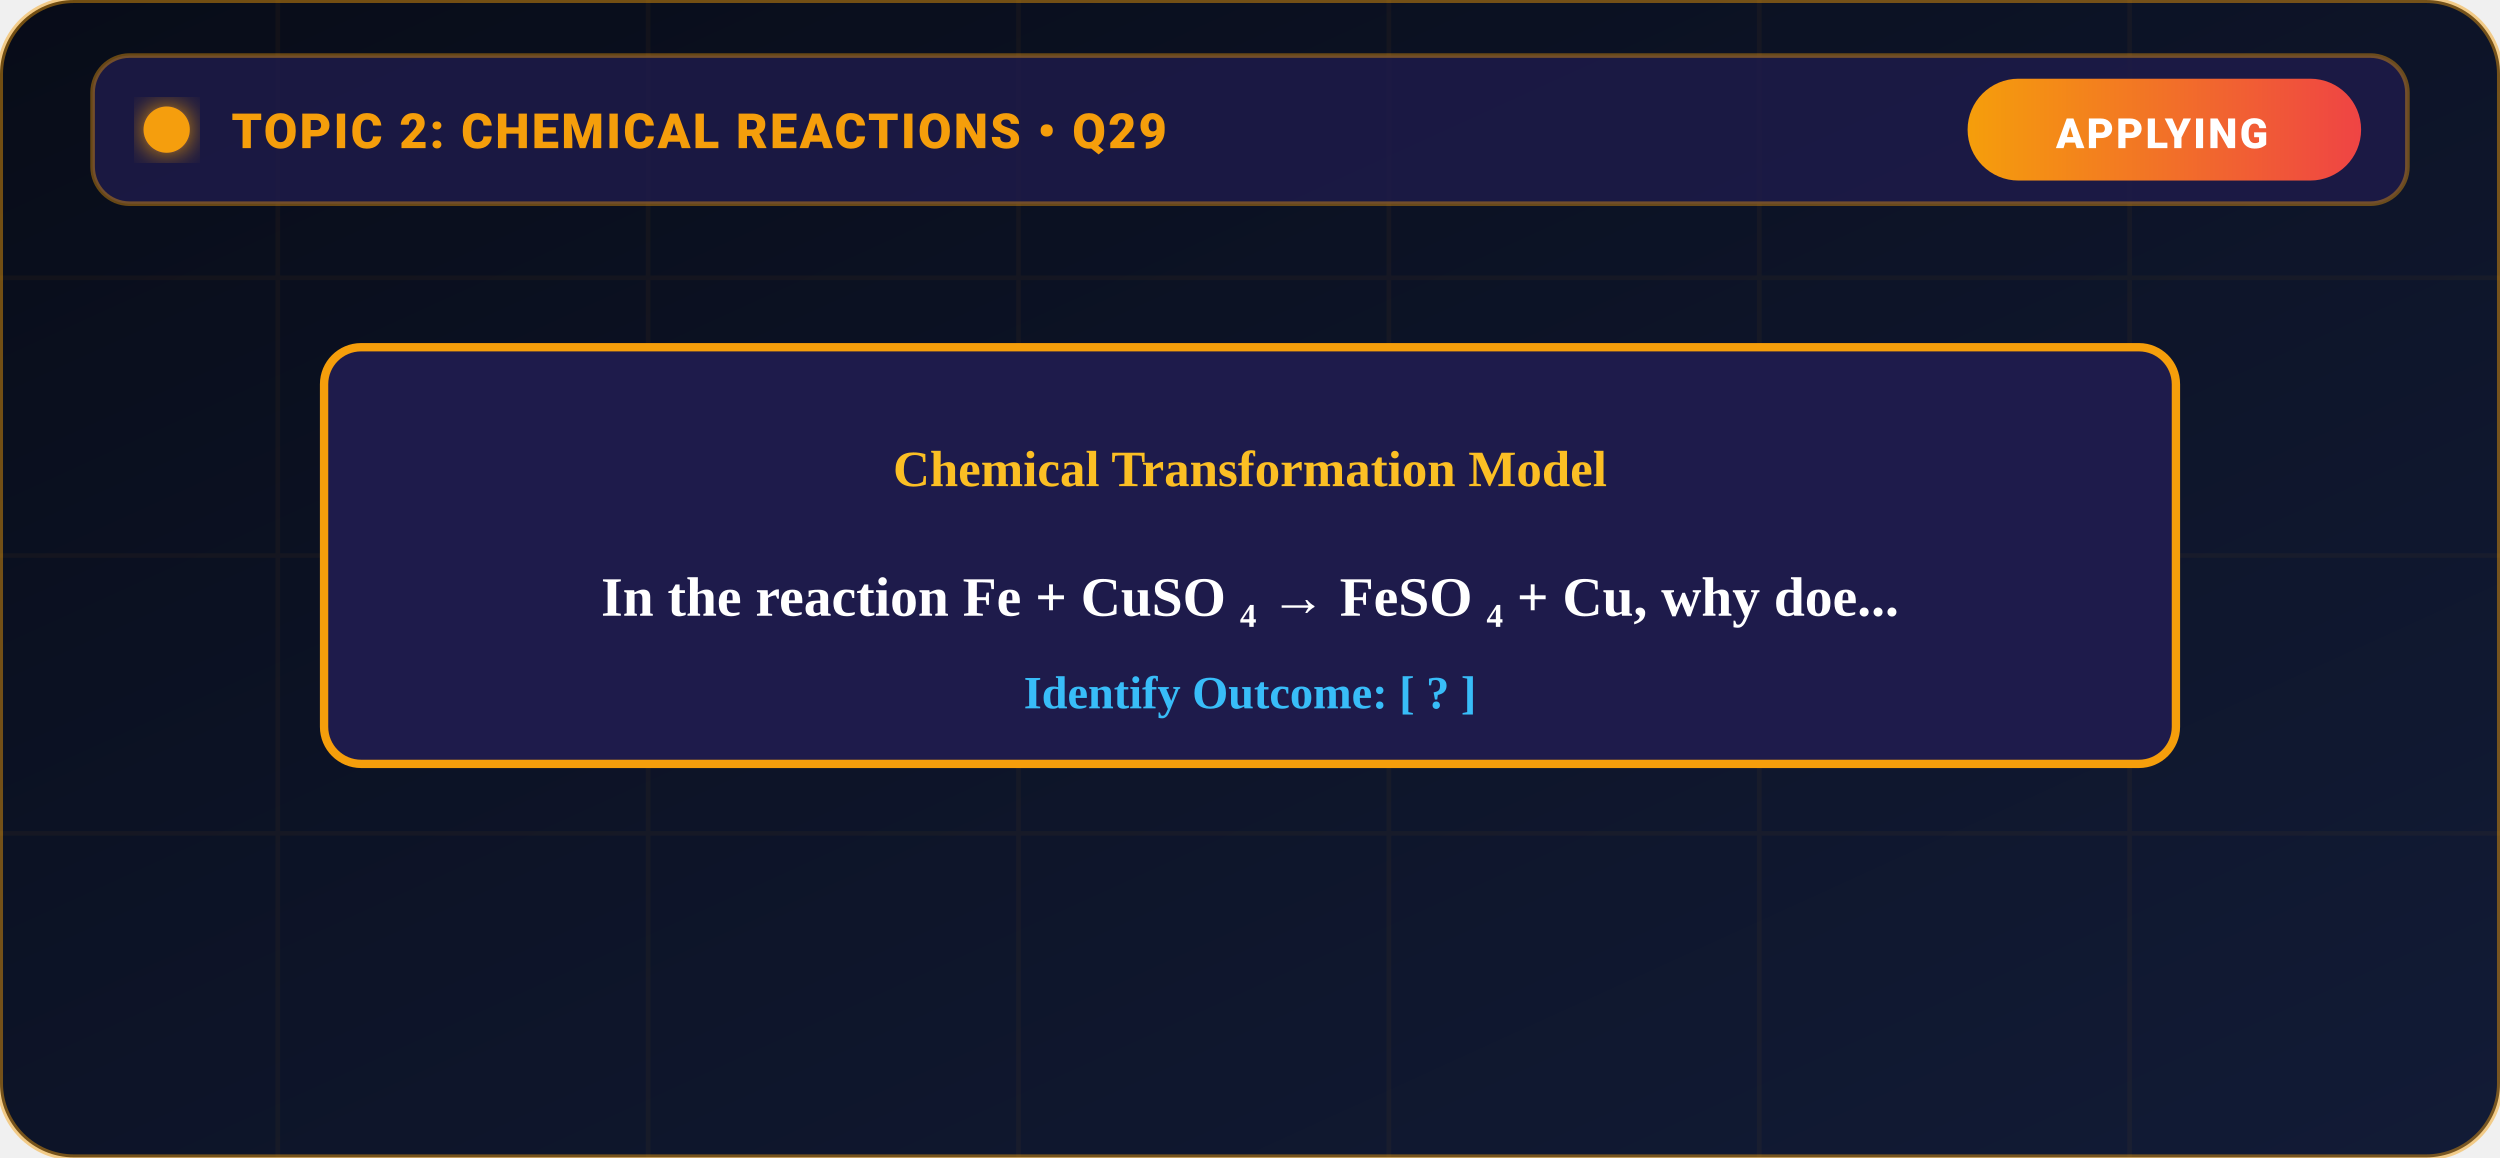
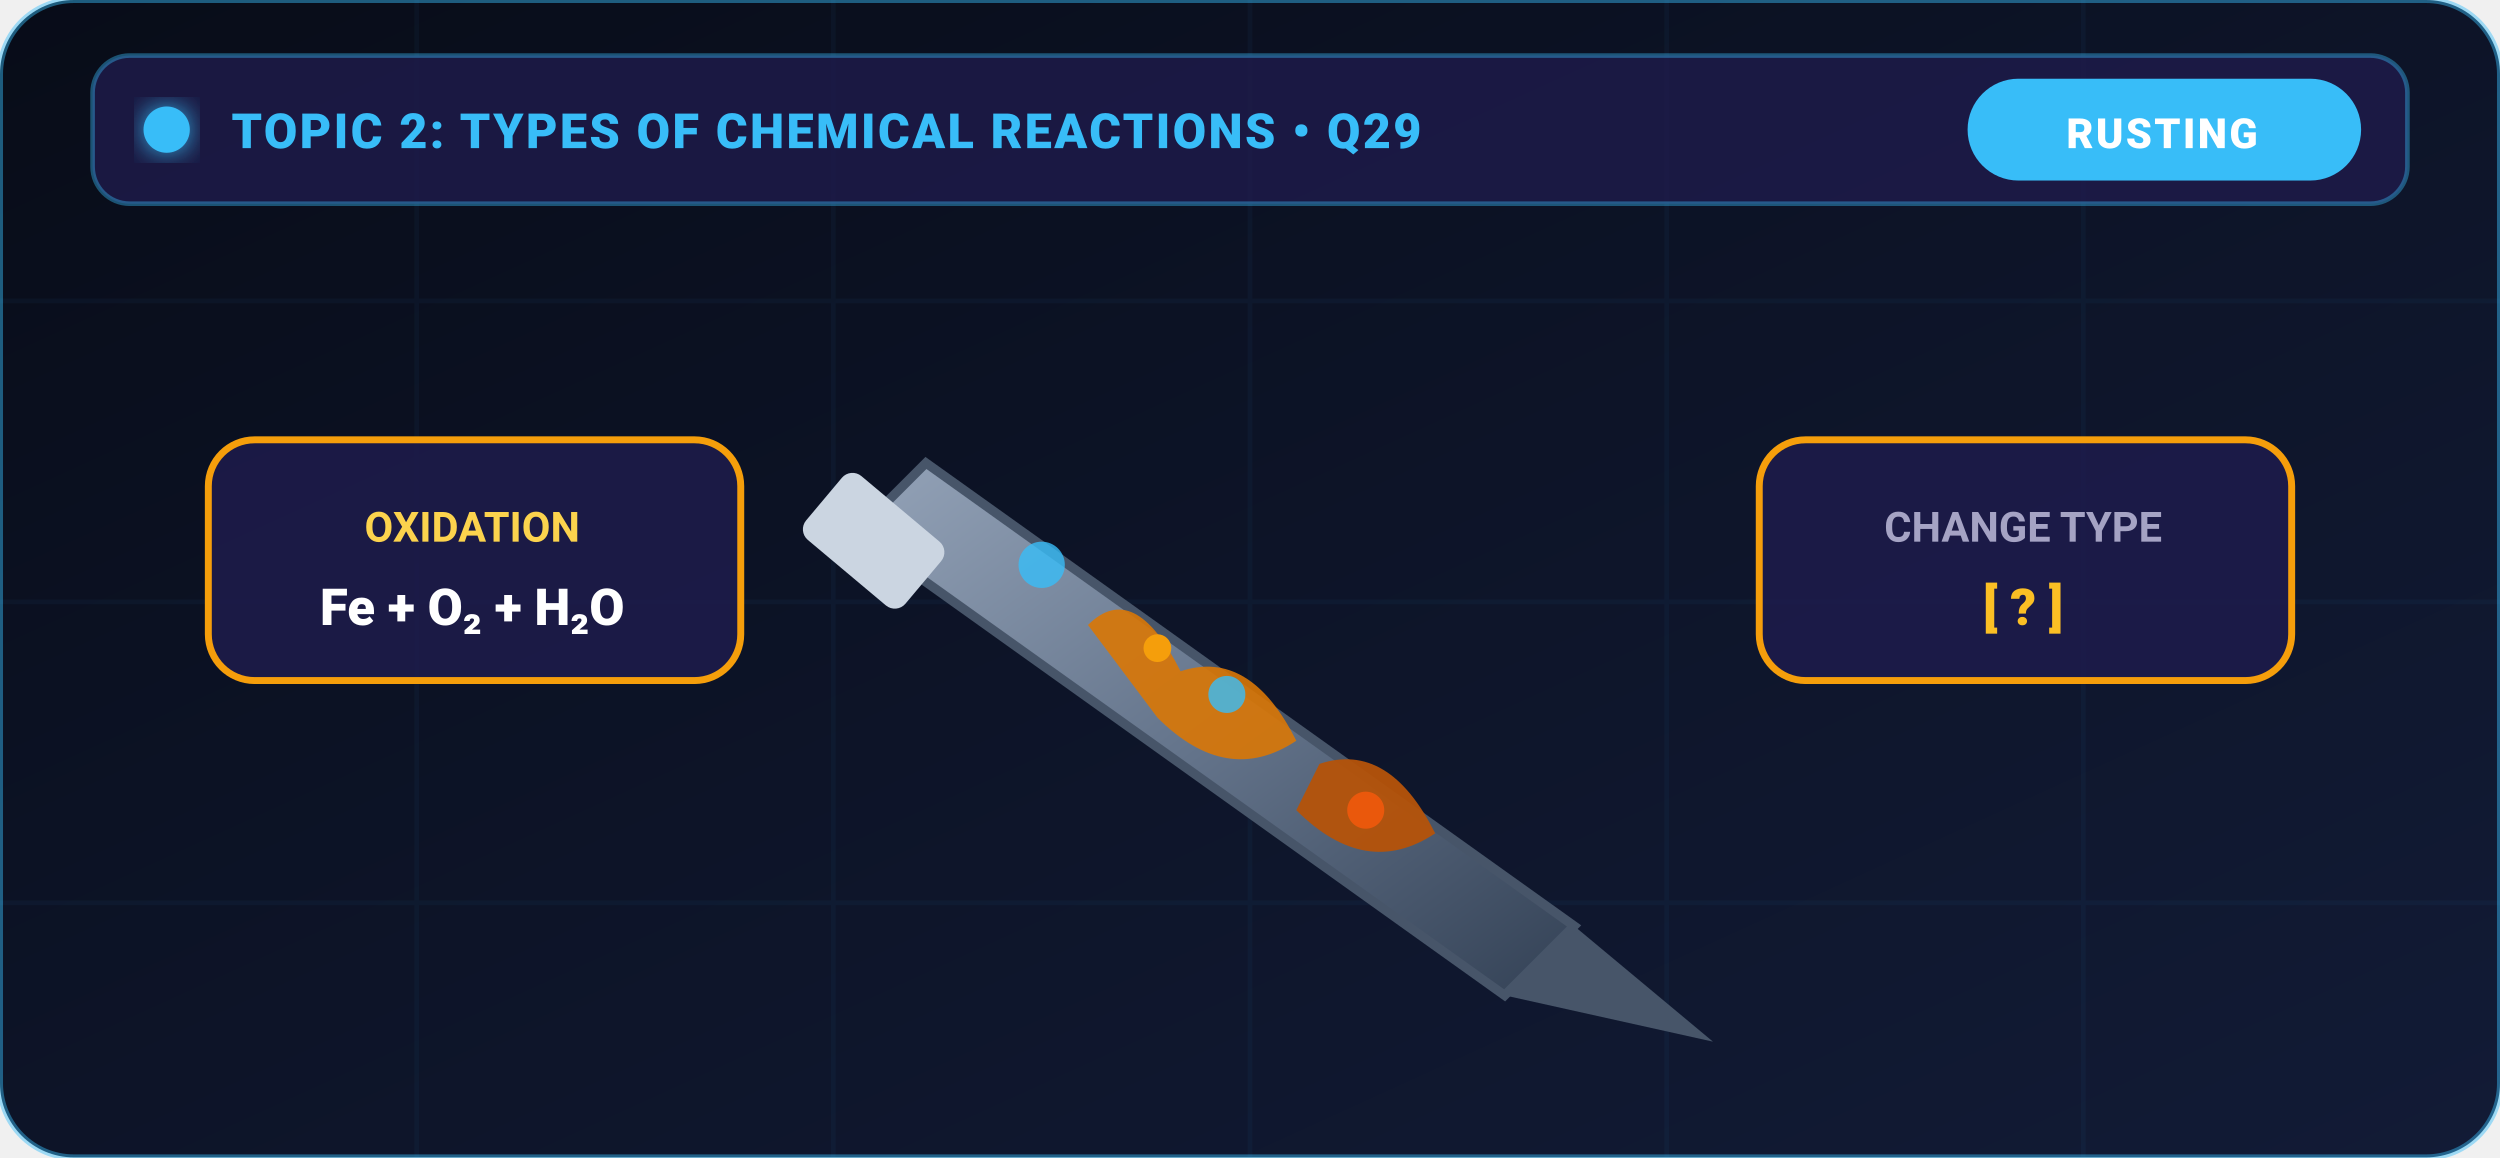
<svg xmlns="http://www.w3.org/2000/svg" viewBox="0 0 540 250" width="100%" height="100%">
  <defs>
-     <linearGradient id="bgGrad_t2_29" x1="0%" y1="0%" x2="100%" y2="100%">
+     <linearGradient id="bg_t2_29" x1="0%" y1="0%" x2="100%" y2="100%">
      <stop offset="0%" stop-color="#080c18" />
      <stop offset="50%" stop-color="#0d1428" />
      <stop offset="100%" stop-color="#121b36" />
-     </linearGradient>
-     <linearGradient id="primaryGrad_t2_29" x1="0%" y1="0%" x2="100%" y2="0%">
-       <stop offset="0%" stop-color="#f59e0b" />
-       <stop offset="100%" stop-color="#ef4444" />
    </linearGradient>
    <filter id="glow_t2_29" x="-20%" y="-20%" width="140%" height="140%">
      <feGaussianBlur stdDeviation="3" result="blur" />
      <feComposite in="SourceGraphic" in2="blur" operator="over" />
    </filter>
  </defs>
-   <rect width="540" height="250" rx="16" fill="url(#bgGrad_t2_29)" stroke="#f59e0b" stroke-width="1.3" stroke-opacity="0.45" />
-   <g opacity="0.04" stroke="#f59e0b" stroke-width="1">
-     <line x1="60" y1="0" x2="60" y2="250" />
-     <line x1="140" y1="0" x2="140" y2="250" />
-     <line x1="220" y1="0" x2="220" y2="250" />
-     <line x1="300" y1="0" x2="300" y2="250" />
-     <line x1="380" y1="0" x2="380" y2="250" />
-     <line x1="460" y1="0" x2="460" y2="250" />
-     <line x1="0" y1="60" x2="540" y2="60" />
-     <line x1="0" y1="120" x2="540" y2="120" />
-     <line x1="0" y1="180" x2="540" y2="180" />
+   <rect width="540" height="250" rx="16" fill="url(#bg_t2_29)" stroke="#38bdf8" stroke-width="1.3" stroke-opacity="0.45" />
+   <g opacity="0.04" stroke="#38bdf8" stroke-width="1">
+     <line x1="90" y1="0" x2="90" y2="250" />
+     <line x1="180" y1="0" x2="180" y2="250" />
+     <line x1="270" y1="0" x2="270" y2="250" />
+     <line x1="360" y1="0" x2="360" y2="250" />
+     <line x1="450" y1="0" x2="450" y2="250" />
+     <line x1="0" y1="65" x2="540" y2="65" />
+     <line x1="0" y1="130" x2="540" y2="130" />
+     <line x1="0" y1="195" x2="540" y2="195" />
  </g>
-   <rect x="20" y="12" width="500" height="32" rx="8" fill="#1e1b4b" fill-opacity="0.8" stroke="#f59e0b" stroke-width="1" stroke-opacity="0.4" />
-   <circle cx="36" cy="28" r="5" fill="#f59e0b" filter="url(#glow_t2_29)" />
-   <text x="50" y="32" fill="#f59e0b" font-family="'Segoe UI', Roboto, sans-serif" font-size="10.5" font-weight="900" letter-spacing="0.5">TOPIC 2: CHEMICAL REACTIONS • Q29</text>
-   <rect x="425" y="17" width="85" height="22" rx="11" fill="url(#primaryGrad_t2_29)" />
-   <text x="467" y="32" fill="#ffffff" font-family="'Segoe UI', Roboto, sans-serif" font-size="9" font-weight="900" text-anchor="middle" letter-spacing="0.5">APPLYING</text>
-   <g transform="translate(0, 10)">
-     <g transform="translate(70, 65)">
-       <rect x="0" y="0" width="400" height="90" rx="8" fill="#1e1b4b" stroke="#f59e0b" stroke-width="1.8" />
-       <text x="200" y="30" fill="#fbbf24" font-size="11" font-weight="bold" text-anchor="middle">Chemical Transformation Model</text>
-       <text x="200" y="58" fill="#ffffff" font-size="12" font-weight="bold" text-anchor="middle">In the reaction Fe + CuSO ₄ → FeSO ₄ + Cu, why doe...</text>
-       <text x="200" y="78" fill="#38bdf8" font-size="10" font-weight="bold" text-anchor="middle">Identify Outcome: [ ? ]</text>
-     </g>
+   <rect x="20" y="12" width="500" height="32" rx="8" fill="#1e1b4b" fill-opacity="0.8" stroke="#38bdf8" stroke-width="1" stroke-opacity="0.4" />
+   <circle cx="36" cy="28" r="5" fill="#38bdf8" filter="url(#glow_t2_29)" />
+   <text x="50" y="32" fill="#38bdf8" font-family="'Segoe UI', Roboto, sans-serif" font-size="10.5" font-weight="900" letter-spacing="0.5">TOPIC 2: TYPES OF CHEMICAL REACTIONS • Q29</text>
+   <rect x="425" y="17" width="85" height="22" rx="11" fill="#38bdf8" />
+   <text x="467" y="32" fill="#ffffff" font-family="'Segoe UI', Roboto, sans-serif" font-size="9" font-weight="900" text-anchor="middle" letter-spacing="0.5">RUSTING</text>
+   <defs>
+     <linearGradient id="ironGrad" x1="0%" y1="0%" x2="100%" y2="100%">
+       <stop offset="0%" stop-color="#94a3b8" />
+       <stop offset="50%" stop-color="#64748b" />
+       <stop offset="100%" stop-color="#334155" />
+     </linearGradient>
+   </defs>
+   <g transform="translate(160, 60)">
+     <path d="M 40 40 L 180 140 L 165 155 L 25 55 Z" fill="url(#ironGrad)" stroke="#475569" stroke-width="2" />
+     <rect x="15" y="45" width="28" height="18" rx="3" fill="#cbd5e1" transform="rotate(40 25 55)" />
+     <polygon points="180,140 210,165 165,155" fill="#475569" />
+     <path d="M 75 75 Q 85 65 95 85 Q 110 80 120 100 Q 105 110 90 95 Z" fill="#d97706" opacity="0.9" />
+     <path d="M 125 105 Q 140 100 150 120 Q 135 130 120 115 Z" fill="#b45309" opacity="0.95" />
+     <circle cx="90" cy="80" r="3" fill="#f59e0b" />
+     <circle cx="135" cy="115" r="4" fill="#ea580c" />
+     <circle cx="65" cy="62" r="5" fill="#38bdf8" opacity="0.8" />
+     <circle cx="105" cy="90" r="4" fill="#38bdf8" opacity="0.8" />
+   </g>
+   <g transform="translate(45, 95)">
+     <rect x="0" y="0" width="115" height="52" rx="10" fill="#1e1b4b" fill-opacity="0.85" stroke="#f59e0b" stroke-width="1.5" />
+     <text x="57" y="22" fill="#fcd34d" font-family="'Segoe UI', Roboto, sans-serif" font-size="9" font-weight="bold" text-anchor="middle">OXIDATION</text>
+     <text x="57" y="40" fill="#ffffff" font-family="'Segoe UI', Roboto, sans-serif" font-size="11" font-weight="900" text-anchor="middle">Fe + O₂ + H₂O</text>
+   </g>
+   <g transform="translate(380, 95)">
+     <rect x="0" y="0" width="115" height="52" rx="10" fill="#1e1b4b" fill-opacity="0.85" stroke="#f59e0b" stroke-width="1.5" />
+     <text x="57" y="22" fill="#a5a3c4" font-family="'Segoe UI', Roboto, sans-serif" font-size="9" font-weight="bold" text-anchor="middle">CHANGE TYPE</text>
+     <text x="57" y="40" fill="#fbbf24" font-family="'Segoe UI', Roboto, sans-serif" font-size="11" font-weight="900" text-anchor="middle">[ ? ]</text>
  </g>
</svg>
